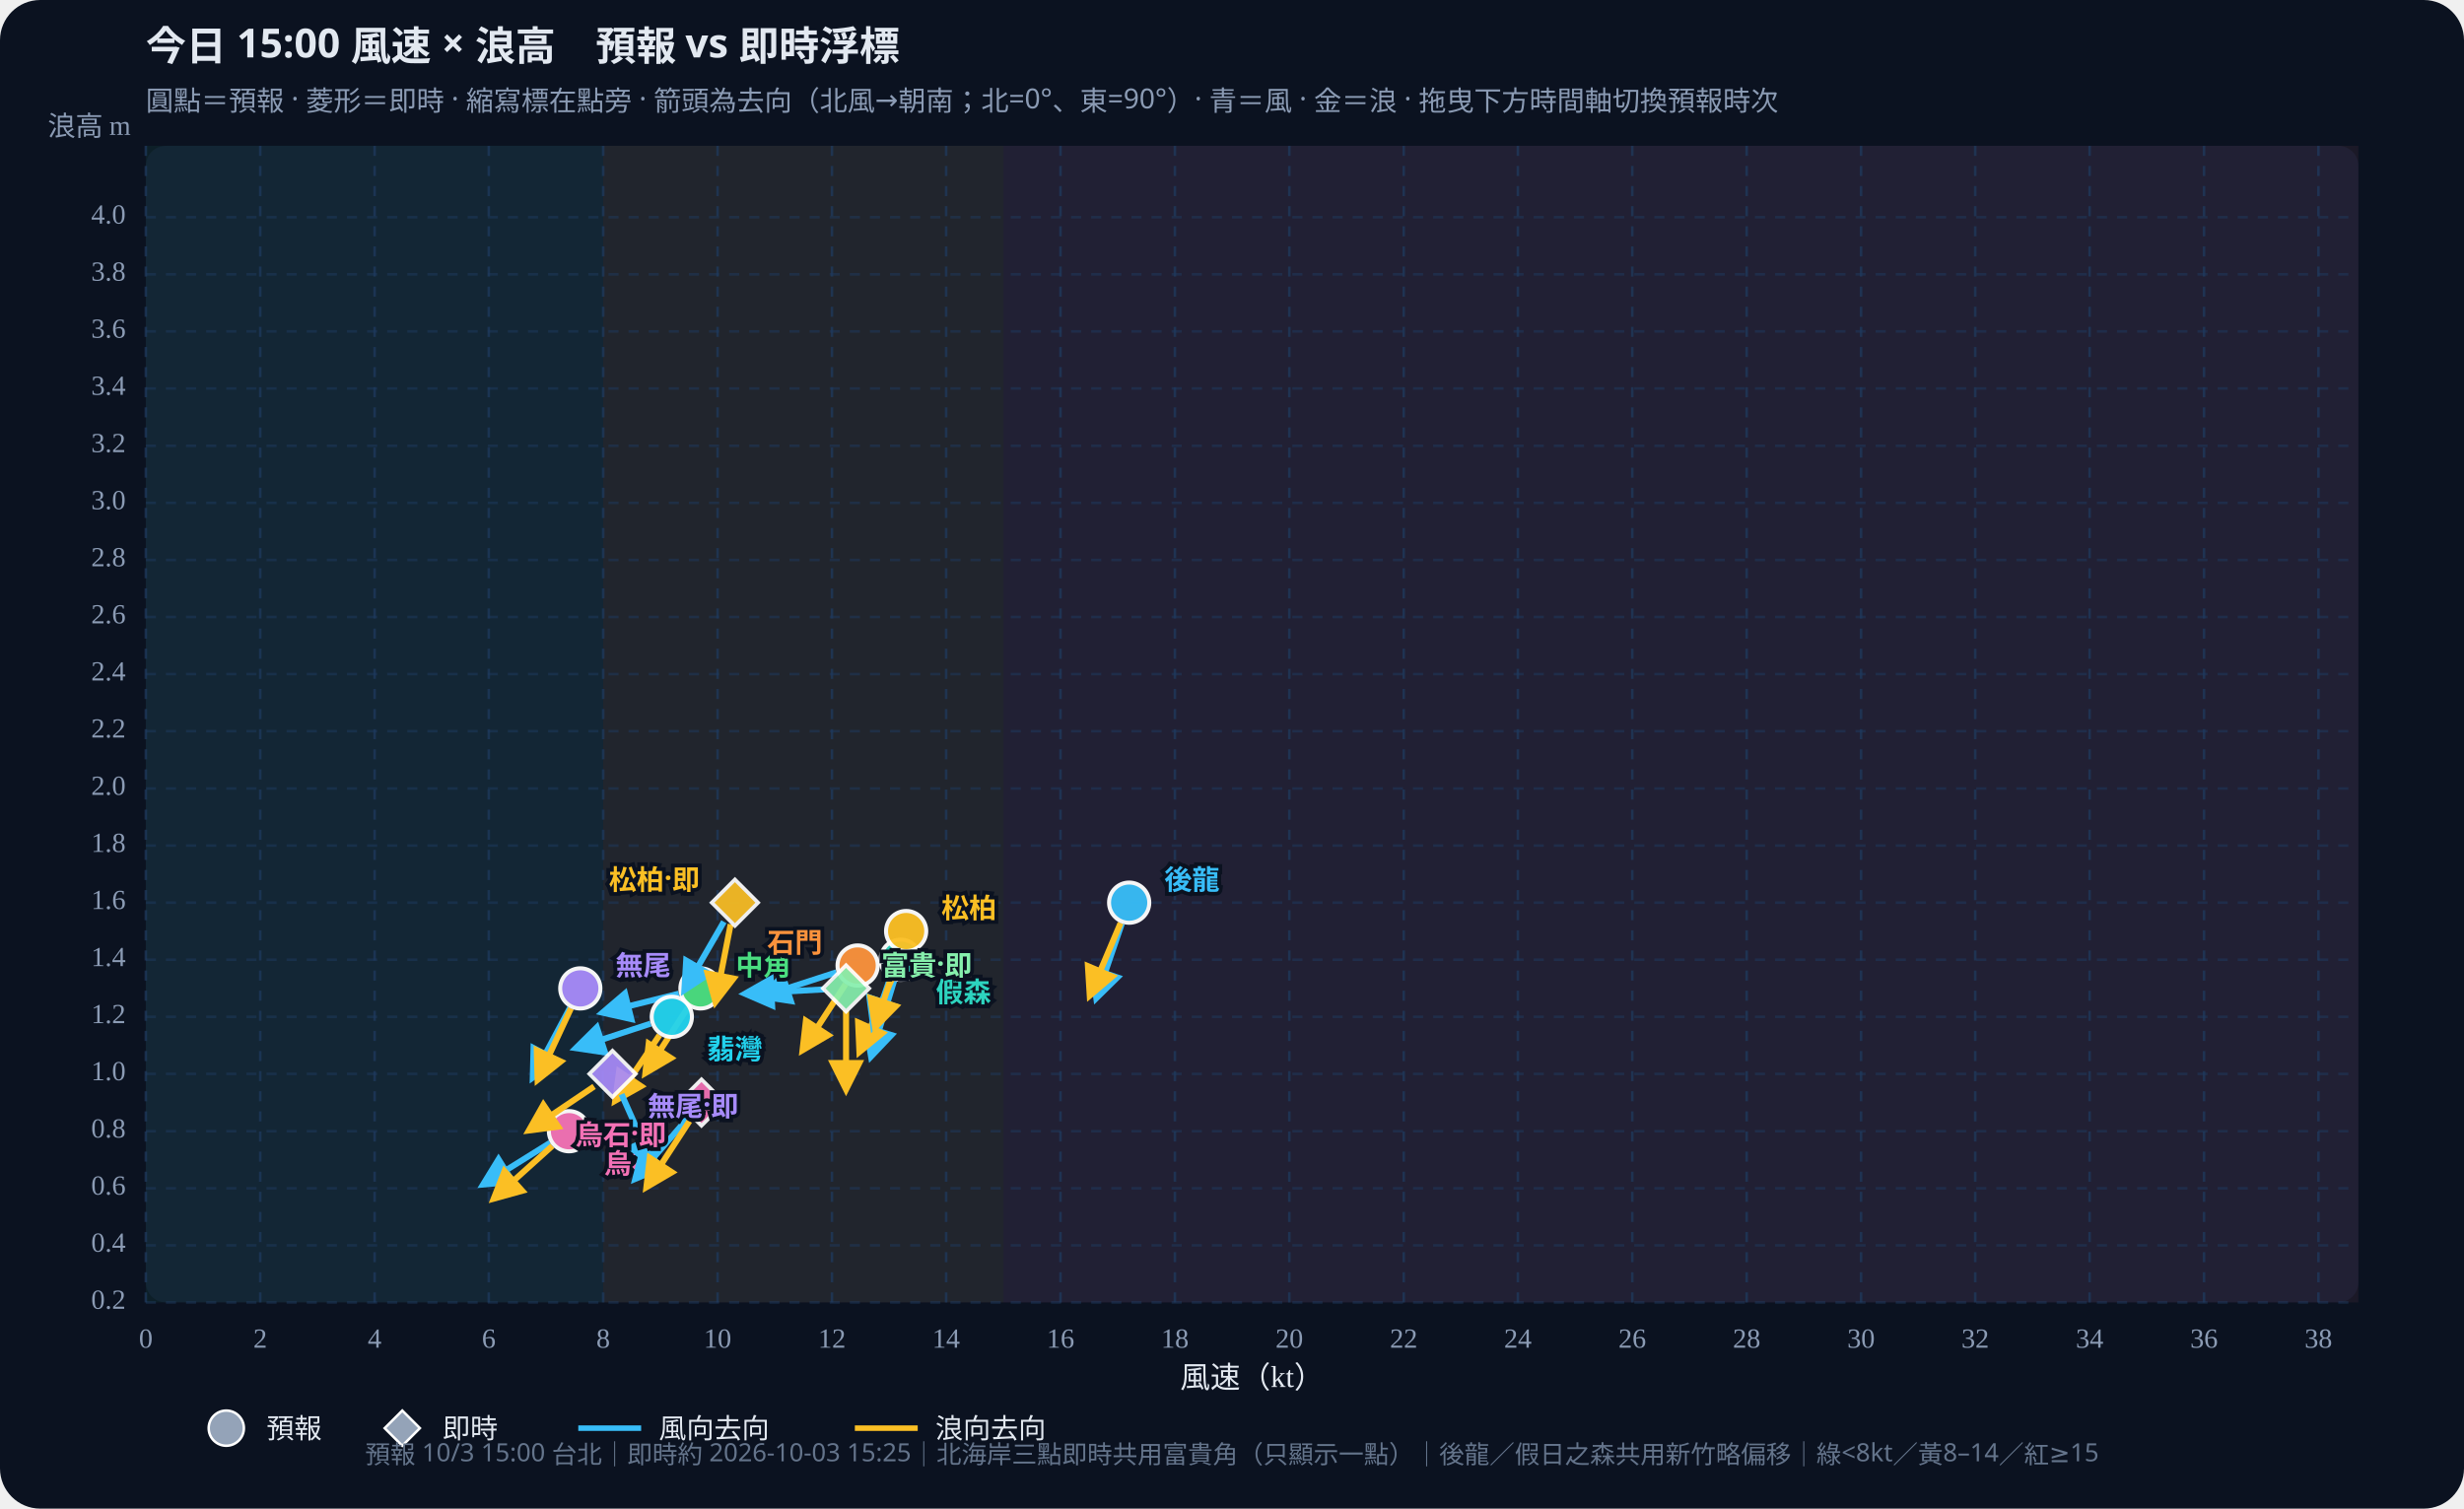
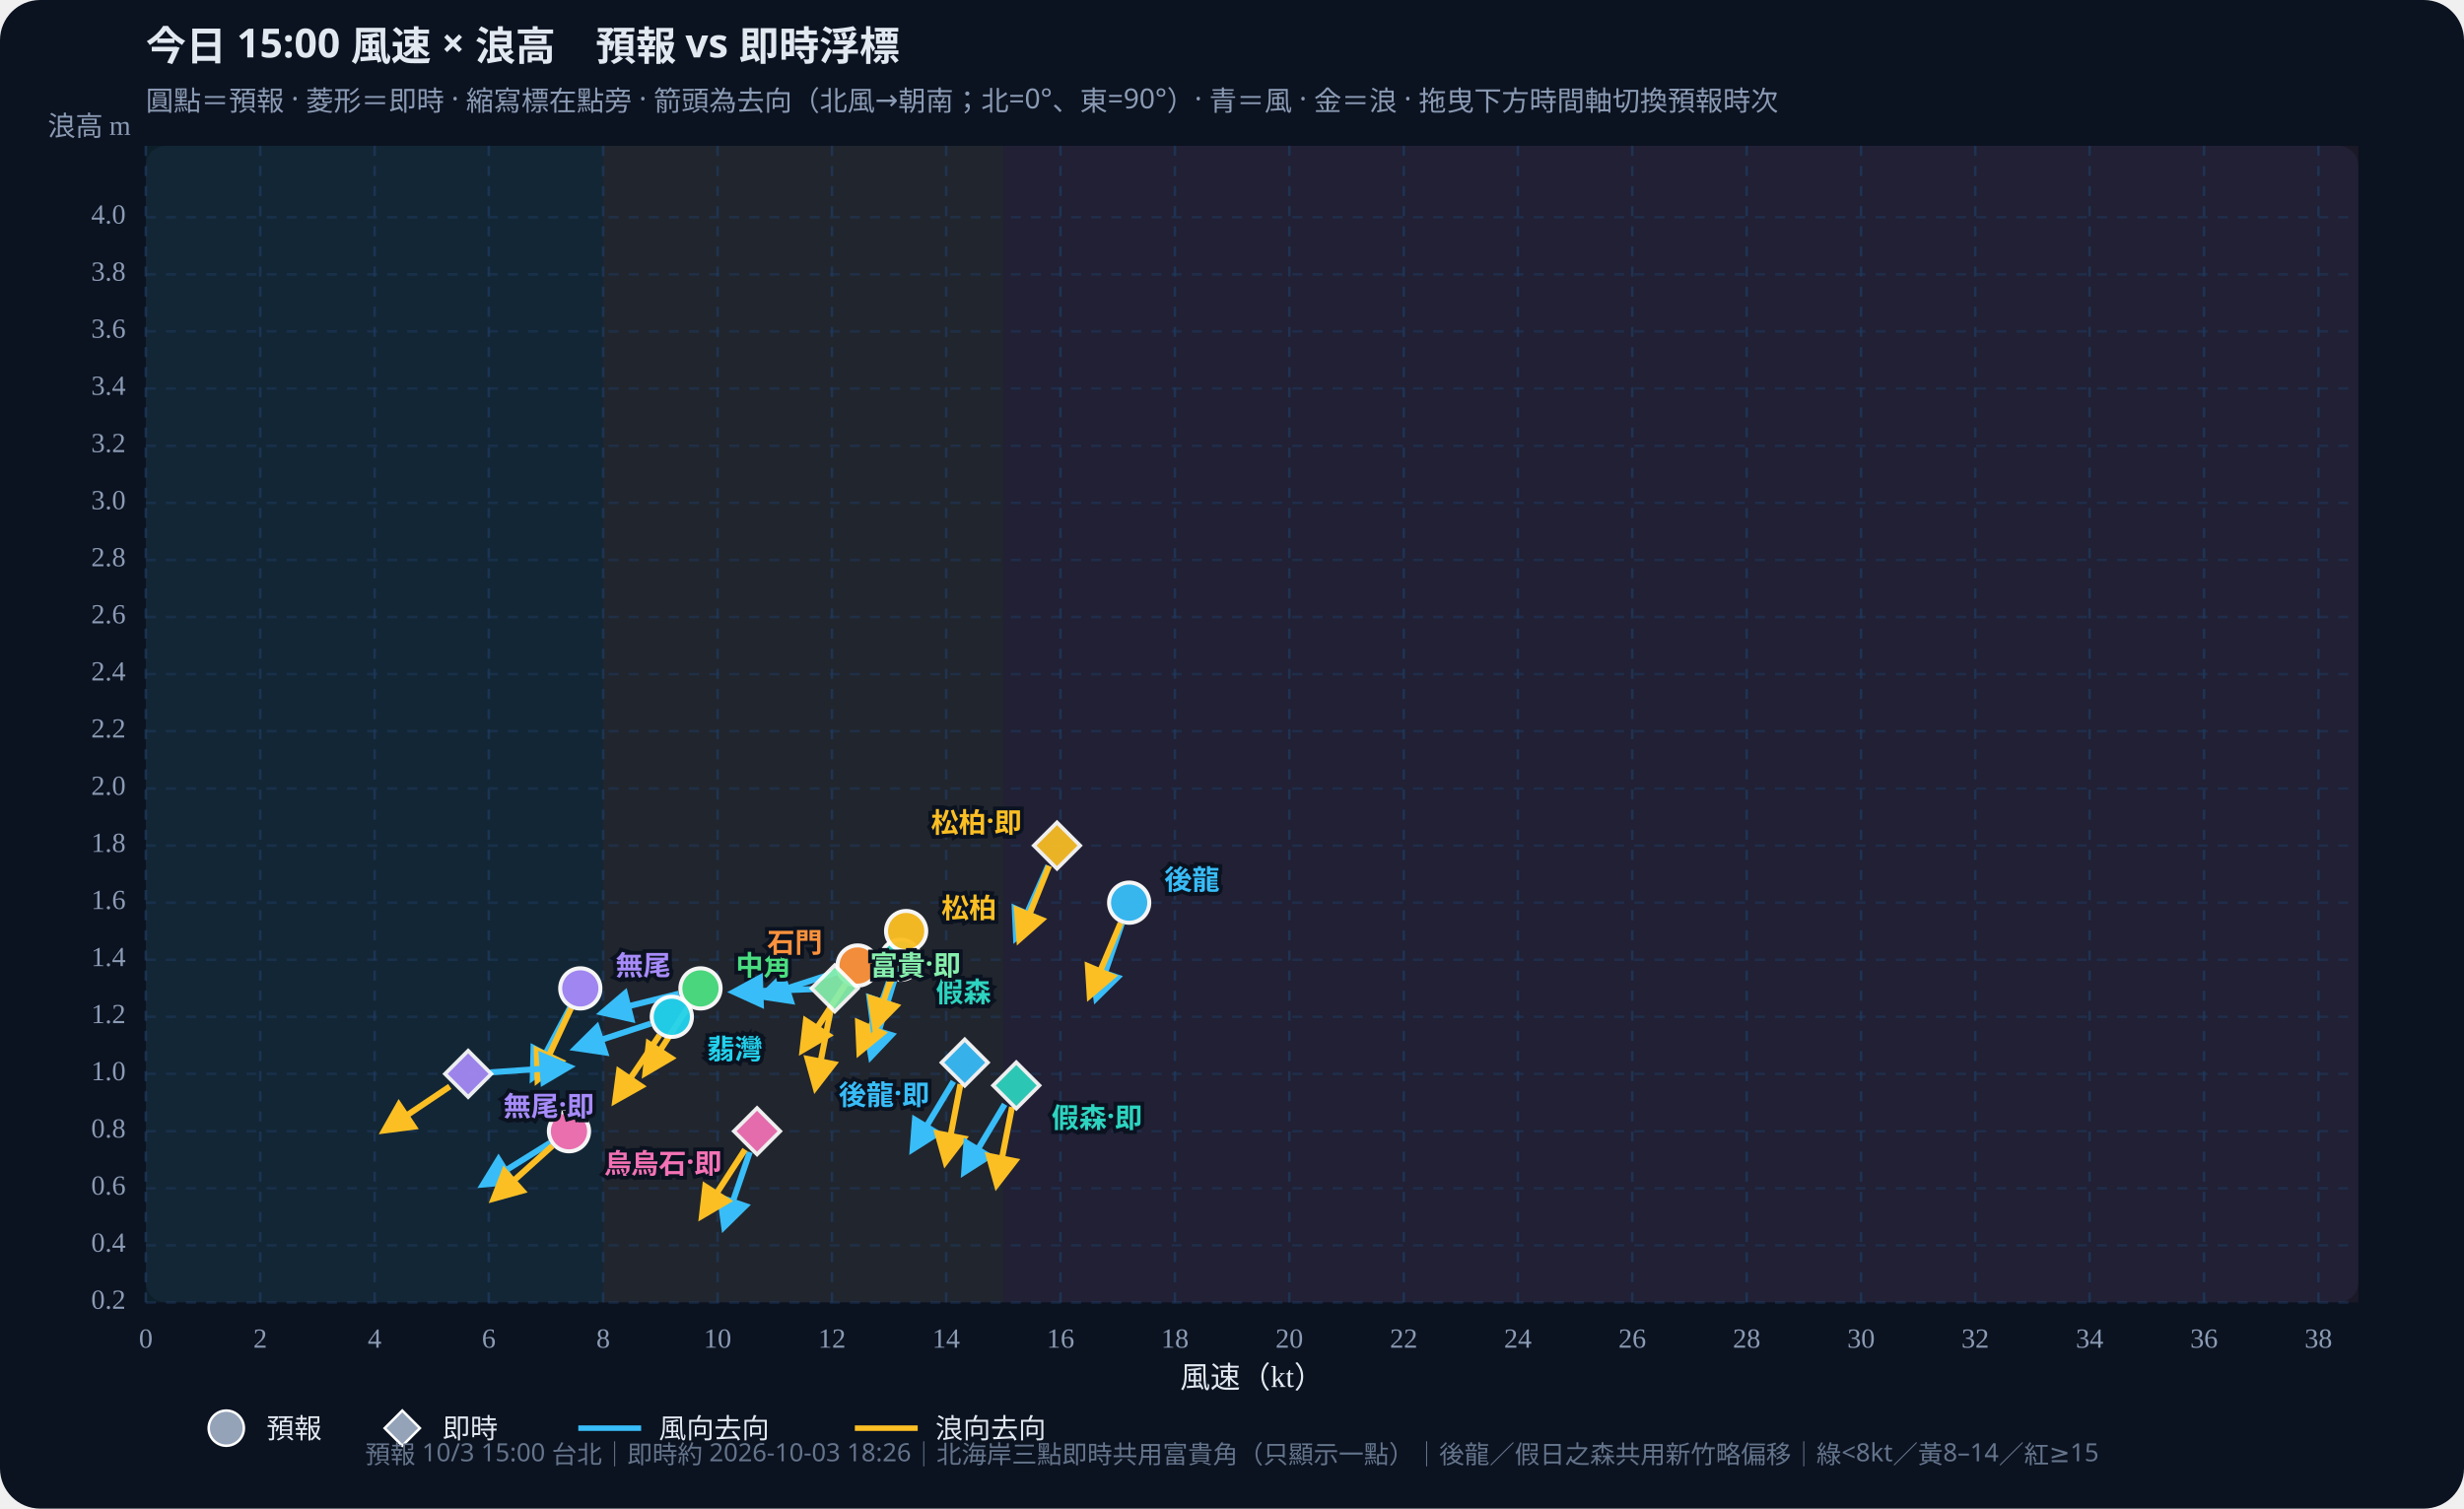
<svg xmlns="http://www.w3.org/2000/svg" id="wws-svg" viewBox="0 0 980 600" role="img" aria-label="風速與浪高散佈圖，可拖曳時間軸切換預報時次" style="width:100%;height:auto;display:block">
  <rect width="980" height="600" fill="#0b1220" rx="16" />
  <rect x="58" y="58" width="880" height="460" fill="#111a2e" rx="8" />
  <rect x="58.0" y="58" width="181.9" height="460" fill="#34d399" opacity="0.07" />
  <rect x="239.9" y="58" width="159.2" height="460" fill="#fbbf24" opacity="0.07" />
  <rect x="399.1" y="58" width="538.9" height="460" fill="#fb7185" opacity="0.07" />
  <defs>
    <marker id="arrow-38bdf8" viewBox="0 0 10 10" refX="8" refY="5" markerWidth="6" markerHeight="6" orient="auto-start-reverse">
      <path d="M0,0 L10,5 L0,10 z" fill="#38bdf8" />
    </marker>
    <marker id="arrow-fbbf24" viewBox="0 0 10 10" refX="8" refY="5" markerWidth="6" markerHeight="6" orient="auto-start-reverse">
      <path d="M0,0 L10,5 L0,10 z" fill="#fbbf24" />
    </marker>
  </defs>
  <text id="wws-title" x="58" y="24" fill="#e2e8f0" font-size="16" font-weight="700" font-family="Noto Sans TC,system-ui,sans-serif">今日 15:00 風速 × 浪高　預報 vs 即時浮標</text>
  <text x="58" y="44" fill="#8b9bb4" font-size="11" font-family="Noto Sans TC,system-ui,sans-serif">圓點＝預報 · 菱形＝即時 · 縮寫標在點旁 · 箭頭為去向（北風→朝南；北=0°、東=90°）· 青＝風 · 金＝浪 · 拖曳下方時間軸切換預報時次</text>
  <line x1="58.0" y1="58" x2="58.0" y2="518" stroke="#1e3a5f" stroke-dasharray="4 4" opacity="0.7" />
  <text x="58.0" y="536" text-anchor="middle" fill="#8b9bb4" font-size="11">0</text>
  <line x1="103.5" y1="58" x2="103.5" y2="518" stroke="#1e3a5f" stroke-dasharray="4 4" opacity="0.7" />
  <text x="103.5" y="536" text-anchor="middle" fill="#8b9bb4" font-size="11">2</text>
  <line x1="149.0" y1="58" x2="149.0" y2="518" stroke="#1e3a5f" stroke-dasharray="4 4" opacity="0.7" />
  <text x="149.0" y="536" text-anchor="middle" fill="#8b9bb4" font-size="11">4</text>
  <line x1="194.4" y1="58" x2="194.4" y2="518" stroke="#1e3a5f" stroke-dasharray="4 4" opacity="0.7" />
  <text x="194.4" y="536" text-anchor="middle" fill="#8b9bb4" font-size="11">6</text>
  <line x1="239.9" y1="58" x2="239.9" y2="518" stroke="#1e3a5f" stroke-dasharray="4 4" opacity="0.7" />
  <text x="239.9" y="536" text-anchor="middle" fill="#8b9bb4" font-size="11">8</text>
  <line x1="285.4" y1="58" x2="285.4" y2="518" stroke="#1e3a5f" stroke-dasharray="4 4" opacity="0.7" />
  <text x="285.4" y="536" text-anchor="middle" fill="#8b9bb4" font-size="11">10</text>
  <line x1="330.9" y1="58" x2="330.9" y2="518" stroke="#1e3a5f" stroke-dasharray="4 4" opacity="0.7" />
  <text x="330.9" y="536" text-anchor="middle" fill="#8b9bb4" font-size="11">12</text>
  <line x1="376.3" y1="58" x2="376.3" y2="518" stroke="#1e3a5f" stroke-dasharray="4 4" opacity="0.7" />
  <text x="376.3" y="536" text-anchor="middle" fill="#8b9bb4" font-size="11">14</text>
  <line x1="421.8" y1="58" x2="421.8" y2="518" stroke="#1e3a5f" stroke-dasharray="4 4" opacity="0.7" />
  <text x="421.8" y="536" text-anchor="middle" fill="#8b9bb4" font-size="11">16</text>
  <line x1="467.3" y1="58" x2="467.3" y2="518" stroke="#1e3a5f" stroke-dasharray="4 4" opacity="0.7" />
  <text x="467.3" y="536" text-anchor="middle" fill="#8b9bb4" font-size="11">18</text>
  <line x1="512.8" y1="58" x2="512.8" y2="518" stroke="#1e3a5f" stroke-dasharray="4 4" opacity="0.7" />
  <text x="512.8" y="536" text-anchor="middle" fill="#8b9bb4" font-size="11">20</text>
  <line x1="558.3" y1="58" x2="558.3" y2="518" stroke="#1e3a5f" stroke-dasharray="4 4" opacity="0.7" />
  <text x="558.3" y="536" text-anchor="middle" fill="#8b9bb4" font-size="11">22</text>
  <line x1="603.7" y1="58" x2="603.7" y2="518" stroke="#1e3a5f" stroke-dasharray="4 4" opacity="0.7" />
  <text x="603.7" y="536" text-anchor="middle" fill="#8b9bb4" font-size="11">24</text>
  <line x1="649.2" y1="58" x2="649.2" y2="518" stroke="#1e3a5f" stroke-dasharray="4 4" opacity="0.7" />
  <text x="649.2" y="536" text-anchor="middle" fill="#8b9bb4" font-size="11">26</text>
  <line x1="694.7" y1="58" x2="694.7" y2="518" stroke="#1e3a5f" stroke-dasharray="4 4" opacity="0.7" />
  <text x="694.7" y="536" text-anchor="middle" fill="#8b9bb4" font-size="11">28</text>
  <line x1="740.2" y1="58" x2="740.2" y2="518" stroke="#1e3a5f" stroke-dasharray="4 4" opacity="0.7" />
  <text x="740.2" y="536" text-anchor="middle" fill="#8b9bb4" font-size="11">30</text>
  <line x1="785.6" y1="58" x2="785.6" y2="518" stroke="#1e3a5f" stroke-dasharray="4 4" opacity="0.7" />
  <text x="785.6" y="536" text-anchor="middle" fill="#8b9bb4" font-size="11">32</text>
  <line x1="831.1" y1="58" x2="831.1" y2="518" stroke="#1e3a5f" stroke-dasharray="4 4" opacity="0.7" />
  <text x="831.1" y="536" text-anchor="middle" fill="#8b9bb4" font-size="11">34</text>
  <line x1="876.6" y1="58" x2="876.6" y2="518" stroke="#1e3a5f" stroke-dasharray="4 4" opacity="0.7" />
  <text x="876.6" y="536" text-anchor="middle" fill="#8b9bb4" font-size="11">36</text>
  <line x1="922.1" y1="58" x2="922.1" y2="518" stroke="#1e3a5f" stroke-dasharray="4 4" opacity="0.7" />
  <text x="922.1" y="536" text-anchor="middle" fill="#8b9bb4" font-size="11">38</text>
  <line x1="58" y1="518.0" x2="938" y2="518.0" stroke="#1e3a5f" stroke-dasharray="4 4" opacity="0.5" />
  <text x="50" y="518.0" text-anchor="end" dominant-baseline="middle" fill="#8b9bb4" font-size="11">0.2</text>
  <line x1="58" y1="495.3" x2="938" y2="495.3" stroke="#1e3a5f" stroke-dasharray="4 4" opacity="0.5" />
  <text x="50" y="495.3" text-anchor="end" dominant-baseline="middle" fill="#8b9bb4" font-size="11">0.4</text>
  <line x1="58" y1="472.6" x2="938" y2="472.6" stroke="#1e3a5f" stroke-dasharray="4 4" opacity="0.5" />
  <text x="50" y="472.6" text-anchor="end" dominant-baseline="middle" fill="#8b9bb4" font-size="11">0.6</text>
  <line x1="58" y1="449.9" x2="938" y2="449.9" stroke="#1e3a5f" stroke-dasharray="4 4" opacity="0.5" />
  <text x="50" y="449.9" text-anchor="end" dominant-baseline="middle" fill="#8b9bb4" font-size="11">0.8</text>
  <line x1="58" y1="427.1" x2="938" y2="427.1" stroke="#1e3a5f" stroke-dasharray="4 4" opacity="0.5" />
  <text x="50" y="427.1" text-anchor="end" dominant-baseline="middle" fill="#8b9bb4" font-size="11">1.0</text>
  <line x1="58" y1="404.4" x2="938" y2="404.4" stroke="#1e3a5f" stroke-dasharray="4 4" opacity="0.5" />
  <text x="50" y="404.4" text-anchor="end" dominant-baseline="middle" fill="#8b9bb4" font-size="11">1.2</text>
  <line x1="58" y1="381.7" x2="938" y2="381.7" stroke="#1e3a5f" stroke-dasharray="4 4" opacity="0.5" />
  <text x="50" y="381.7" text-anchor="end" dominant-baseline="middle" fill="#8b9bb4" font-size="11">1.4</text>
  <line x1="58" y1="359.0" x2="938" y2="359.0" stroke="#1e3a5f" stroke-dasharray="4 4" opacity="0.5" />
  <text x="50" y="359.0" text-anchor="end" dominant-baseline="middle" fill="#8b9bb4" font-size="11">1.6</text>
  <line x1="58" y1="336.3" x2="938" y2="336.3" stroke="#1e3a5f" stroke-dasharray="4 4" opacity="0.5" />
  <text x="50" y="336.3" text-anchor="end" dominant-baseline="middle" fill="#8b9bb4" font-size="11">1.8</text>
  <line x1="58" y1="313.6" x2="938" y2="313.6" stroke="#1e3a5f" stroke-dasharray="4 4" opacity="0.5" />
  <text x="50" y="313.6" text-anchor="end" dominant-baseline="middle" fill="#8b9bb4" font-size="11">2.0</text>
  <line x1="58" y1="290.8" x2="938" y2="290.8" stroke="#1e3a5f" stroke-dasharray="4 4" opacity="0.5" />
  <text x="50" y="290.8" text-anchor="end" dominant-baseline="middle" fill="#8b9bb4" font-size="11">2.2</text>
  <line x1="58" y1="268.1" x2="938" y2="268.1" stroke="#1e3a5f" stroke-dasharray="4 4" opacity="0.5" />
  <text x="50" y="268.1" text-anchor="end" dominant-baseline="middle" fill="#8b9bb4" font-size="11">2.4</text>
  <line x1="58" y1="245.4" x2="938" y2="245.4" stroke="#1e3a5f" stroke-dasharray="4 4" opacity="0.5" />
  <text x="50" y="245.4" text-anchor="end" dominant-baseline="middle" fill="#8b9bb4" font-size="11">2.6</text>
  <line x1="58" y1="222.7" x2="938" y2="222.7" stroke="#1e3a5f" stroke-dasharray="4 4" opacity="0.5" />
  <text x="50" y="222.7" text-anchor="end" dominant-baseline="middle" fill="#8b9bb4" font-size="11">2.8</text>
  <line x1="58" y1="200.0" x2="938" y2="200.0" stroke="#1e3a5f" stroke-dasharray="4 4" opacity="0.5" />
  <text x="50" y="200.0" text-anchor="end" dominant-baseline="middle" fill="#8b9bb4" font-size="11">3.0</text>
  <line x1="58" y1="177.3" x2="938" y2="177.3" stroke="#1e3a5f" stroke-dasharray="4 4" opacity="0.5" />
  <text x="50" y="177.3" text-anchor="end" dominant-baseline="middle" fill="#8b9bb4" font-size="11">3.2</text>
  <line x1="58" y1="154.5" x2="938" y2="154.5" stroke="#1e3a5f" stroke-dasharray="4 4" opacity="0.5" />
  <text x="50" y="154.5" text-anchor="end" dominant-baseline="middle" fill="#8b9bb4" font-size="11">3.4</text>
  <line x1="58" y1="131.8" x2="938" y2="131.8" stroke="#1e3a5f" stroke-dasharray="4 4" opacity="0.5" />
  <text x="50" y="131.8" text-anchor="end" dominant-baseline="middle" fill="#8b9bb4" font-size="11">3.6</text>
  <line x1="58" y1="109.1" x2="938" y2="109.1" stroke="#1e3a5f" stroke-dasharray="4 4" opacity="0.5" />
  <text x="50" y="109.1" text-anchor="end" dominant-baseline="middle" fill="#8b9bb4" font-size="11">3.8</text>
  <line x1="58" y1="86.4" x2="938" y2="86.4" stroke="#1e3a5f" stroke-dasharray="4 4" opacity="0.5" />
  <text x="50" y="86.4" text-anchor="end" dominant-baseline="middle" fill="#8b9bb4" font-size="11">4.0</text>
  <text x="498" y="552" text-anchor="middle" fill="#e2e8f0" font-size="12">風速（kt）</text>
  <text x="52" y="54" text-anchor="end" fill="#8b9bb4" font-size="11">浪高 m</text>
  <g id="wws-forecast-layer">
    <line x1="446.2" y1="367.3" x2="436.1" y2="396.8" stroke="#38bdf8" stroke-width="2.4" marker-end="url(#arrow-38bdf8)" />
    <line x1="445.7" y1="367.1" x2="433.5" y2="395.8" stroke="#fbbf24" stroke-width="2.4" marker-end="url(#arrow-fbbf24)" />
    <circle cx="449.1" cy="359.0" r="8.0" fill="#38bdf8" stroke="#fff" stroke-width="1.6" opacity="0.95" />
    <line x1="355.6" y1="390.1" x2="346.5" y2="420.0" stroke="#38bdf8" stroke-width="2.4" marker-end="url(#arrow-38bdf8)" />
    <line x1="354.6" y1="389.7" x2="341.9" y2="418.2" stroke="#fbbf24" stroke-width="2.4" marker-end="url(#arrow-fbbf24)" />
    <circle cx="358.2" cy="381.7" r="8.0" fill="#2dd4bf" stroke="#fff" stroke-width="1.6" opacity="0.95" />
    <line x1="357.6" y1="378.7" x2="347.4" y2="408.2" stroke="#38bdf8" stroke-width="2.4" marker-end="url(#arrow-38bdf8)" />
    <line x1="357.7" y1="378.7" x2="348.1" y2="408.4" stroke="#fbbf24" stroke-width="2.4" marker-end="url(#arrow-fbbf24)" />
    <circle cx="360.4" cy="370.3" r="8.0" fill="#fbbf24" stroke="#fff" stroke-width="1.6" opacity="0.95" />
    <line x1="270.0" y1="395.2" x2="239.8" y2="402.7" stroke="#38bdf8" stroke-width="2.4" marker-end="url(#arrow-38bdf8)" />
    <line x1="273.8" y1="400.4" x2="256.8" y2="426.6" stroke="#fbbf24" stroke-width="2.4" marker-end="url(#arrow-fbbf24)" />
    <circle cx="278.6" cy="393.1" r="8.0" fill="#4ade80" stroke="#fff" stroke-width="1.6" opacity="0.95" />
    <line x1="258.8" y1="407.1" x2="229.2" y2="416.8" stroke="#38bdf8" stroke-width="2.4" marker-end="url(#arrow-38bdf8)" />
    <line x1="262.3" y1="411.7" x2="244.8" y2="437.6" stroke="#fbbf24" stroke-width="2.4" marker-end="url(#arrow-fbbf24)" />
    <circle cx="267.2" cy="404.4" r="8.0" fill="#22d3ee" stroke="#fff" stroke-width="1.6" opacity="0.95" />
    <line x1="332.7" y1="386.7" x2="303.1" y2="396.3" stroke="#38bdf8" stroke-width="2.4" marker-end="url(#arrow-38bdf8)" />
    <line x1="336.3" y1="391.4" x2="319.3" y2="417.5" stroke="#fbbf24" stroke-width="2.4" marker-end="url(#arrow-fbbf24)" />
    <circle cx="341.1" cy="384.0" r="8.0" fill="#fb923c" stroke="#fff" stroke-width="1.6" opacity="0.95" />
    <line x1="226.7" y1="400.8" x2="212.0" y2="428.4" stroke="#38bdf8" stroke-width="2.4" marker-end="url(#arrow-38bdf8)" />
    <line x1="227.1" y1="401.0" x2="213.9" y2="429.3" stroke="#fbbf24" stroke-width="2.4" marker-end="url(#arrow-fbbf24)" />
    <circle cx="230.8" cy="393.1" r="8.0" fill="#a78bfa" stroke="#fff" stroke-width="1.6" opacity="0.95" />
    <line x1="218.8" y1="454.5" x2="192.3" y2="471.0" stroke="#38bdf8" stroke-width="2.4" marker-end="url(#arrow-38bdf8)" />
    <line x1="219.7" y1="455.7" x2="196.5" y2="476.6" stroke="#fbbf24" stroke-width="2.4" marker-end="url(#arrow-fbbf24)" />
    <circle cx="226.3" cy="449.9" r="8.0" fill="#f472b6" stroke="#fff" stroke-width="1.6" opacity="0.95" />
    <text x="463.1" y="349.0" text-anchor="start" dominant-baseline="central" fill="#38bdf8" font-size="11" font-weight="700" font-family="Noto Sans TC,system-ui,sans-serif" stroke="#0b1220" stroke-width="3" paint-order="stroke">後龍</text>
    <text x="372.2" y="393.7" text-anchor="start" dominant-baseline="central" fill="#2dd4bf" font-size="11" font-weight="700" font-family="Noto Sans TC,system-ui,sans-serif" stroke="#0b1220" stroke-width="3" paint-order="stroke">假森</text>
    <text x="374.4" y="360.3" text-anchor="start" dominant-baseline="central" fill="#fbbf24" font-size="11" font-weight="700" font-family="Noto Sans TC,system-ui,sans-serif" stroke="#0b1220" stroke-width="3" paint-order="stroke">松柏</text>
    <text x="292.6" y="383.1" text-anchor="start" dominant-baseline="central" fill="#4ade80" font-size="11" font-weight="700" font-family="Noto Sans TC,system-ui,sans-serif" stroke="#0b1220" stroke-width="3" paint-order="stroke">中角</text>
    <text x="281.2" y="416.4" text-anchor="start" dominant-baseline="central" fill="#22d3ee" font-size="11" font-weight="700" font-family="Noto Sans TC,system-ui,sans-serif" stroke="#0b1220" stroke-width="3" paint-order="stroke">翡灣</text>
    <text x="327.1" y="374.0" text-anchor="end" dominant-baseline="central" fill="#fb923c" font-size="11" font-weight="700" font-family="Noto Sans TC,system-ui,sans-serif" stroke="#0b1220" stroke-width="3" paint-order="stroke">石門</text>
    <text x="244.8" y="383.1" text-anchor="start" dominant-baseline="central" fill="#a78bfa" font-size="11" font-weight="700" font-family="Noto Sans TC,system-ui,sans-serif" stroke="#0b1220" stroke-width="3" paint-order="stroke">無尾</text>
    <text x="240.3" y="461.9" text-anchor="start" dominant-baseline="central" fill="#f472b6" font-size="11" font-weight="700" font-family="Noto Sans TC,system-ui,sans-serif" stroke="#0b1220" stroke-width="3" paint-order="stroke">烏石</text>
  </g>
  <g id="wws-live-layer">
-     <line x1="287.9" y1="366.6" x2="272.3" y2="393.6" stroke="#38bdf8" stroke-width="2.4" marker-end="url(#arrow-38bdf8)" />
-     <line x1="290.6" y1="367.6" x2="284.6" y2="398.3" stroke="#fbbf24" stroke-width="2.4" marker-end="url(#arrow-fbbf24)" />
-     <polygon points="292.3,349.8 301.5,359.0 292.3,368.2 283.1,359.0" fill="#fbbf24" stroke="#fff" stroke-width="1.5" opacity="0.92" />
-     <line x1="327.7" y1="393.5" x2="296.5" y2="395.2" stroke="#38bdf8" stroke-width="2.4" marker-end="url(#arrow-38bdf8)" />
-     <line x1="336.5" y1="401.9" x2="336.5" y2="433.1" stroke="#fbbf24" stroke-width="2.4" marker-end="url(#arrow-fbbf24)" />
-     <polygon points="336.5,383.9 345.7,393.1 336.5,402.3 327.3,393.1" fill="#86efac" stroke="#fff" stroke-width="1.5" opacity="0.92" />
-     <line x1="247.2" y1="435.2" x2="259.9" y2="463.7" stroke="#38bdf8" stroke-width="2.4" marker-end="url(#arrow-38bdf8)" />
-     <line x1="236.3" y1="432.1" x2="210.5" y2="449.5" stroke="#fbbf24" stroke-width="2.4" marker-end="url(#arrow-fbbf24)" />
-     <polygon points="243.6,417.9 252.8,427.1 243.6,436.3 234.4,427.1" fill="#a78bfa" stroke="#fff" stroke-width="1.5" opacity="0.92" />
-     <line x1="273.2" y1="445.1" x2="252.8" y2="468.7" stroke="#38bdf8" stroke-width="2.4" marker-end="url(#arrow-38bdf8)" />
-     <line x1="274.2" y1="445.9" x2="257.2" y2="472.0" stroke="#fbbf24" stroke-width="2.4" marker-end="url(#arrow-fbbf24)" />
-     <polygon points="279.0,429.3 288.2,438.5 279.0,447.7 269.8,438.5" fill="#f472b6" stroke="#fff" stroke-width="1.5" opacity="0.92" />
-     <text x="278.3" y="349.0" text-anchor="end" dominant-baseline="central" fill="#fbbf24" font-size="11" font-weight="700" font-family="Noto Sans TC,system-ui,sans-serif" stroke="#0b1220" stroke-width="3" paint-order="stroke">松柏·即</text>
-     <text x="350.5" y="383.1" text-anchor="start" dominant-baseline="central" fill="#86efac" font-size="11" font-weight="700" font-family="Noto Sans TC,system-ui,sans-serif" stroke="#0b1220" stroke-width="3" paint-order="stroke">富貴·即</text>
-     <text x="257.6" y="439.1" text-anchor="start" dominant-baseline="central" fill="#a78bfa" font-size="11" font-weight="700" font-family="Noto Sans TC,system-ui,sans-serif" stroke="#0b1220" stroke-width="3" paint-order="stroke">無尾·即</text>
-     <text x="265.0" y="450.5" text-anchor="end" dominant-baseline="central" fill="#f472b6" font-size="11" font-weight="700" font-family="Noto Sans TC,system-ui,sans-serif" stroke="#0b1220" stroke-width="3" paint-order="stroke">烏石·即</text>
+     <line x1="379.2" y1="430.1" x2="363.1" y2="456.9" stroke="#38bdf8" stroke-width="2.4" marker-end="url(#arrow-38bdf8)" />
+     <line x1="382.0" y1="431.2" x2="376.1" y2="461.9" stroke="#fbbf24" stroke-width="2.4" marker-end="url(#arrow-fbbf24)" />
+     <polygon points="383.7,413.4 392.9,422.6 383.7,431.8 374.5,422.6" fill="#38bdf8" stroke="#fff" stroke-width="1.5" opacity="0.92" />
+     <line x1="399.6" y1="439.2" x2="383.6" y2="466.0" stroke="#38bdf8" stroke-width="2.4" marker-end="url(#arrow-38bdf8)" />
+     <line x1="402.5" y1="440.3" x2="396.5" y2="470.9" stroke="#fbbf24" stroke-width="2.4" marker-end="url(#arrow-fbbf24)" />
+     <polygon points="404.2,422.5 413.4,431.7 404.2,440.9 395.0,431.7" fill="#2dd4bf" stroke="#fff" stroke-width="1.5" opacity="0.92" />
+     <line x1="416.9" y1="344.3" x2="404.2" y2="372.8" stroke="#38bdf8" stroke-width="2.4" marker-end="url(#arrow-38bdf8)" />
+     <line x1="417.2" y1="344.4" x2="405.5" y2="373.4" stroke="#fbbf24" stroke-width="2.4" marker-end="url(#arrow-fbbf24)" />
+     <polygon points="420.4,327.1 429.6,336.3 420.4,345.5 411.2,336.3" fill="#fbbf24" stroke="#fff" stroke-width="1.5" opacity="0.92" />
+     <line x1="323.3" y1="393.4" x2="292.1" y2="394.5" stroke="#38bdf8" stroke-width="2.4" marker-end="url(#arrow-38bdf8)" />
+     <line x1="330.4" y1="401.7" x2="324.4" y2="432.3" stroke="#fbbf24" stroke-width="2.4" marker-end="url(#arrow-fbbf24)" />
+     <polygon points="332.0,383.9 341.2,393.1 332.0,402.3 322.8,393.1" fill="#86efac" stroke="#fff" stroke-width="1.5" opacity="0.92" />
+     <line x1="195.0" y1="426.5" x2="226.1" y2="424.3" stroke="#38bdf8" stroke-width="2.4" marker-end="url(#arrow-38bdf8)" />
+     <line x1="178.9" y1="432.1" x2="153.0" y2="449.5" stroke="#fbbf24" stroke-width="2.4" marker-end="url(#arrow-fbbf24)" />
+     <polygon points="186.2,417.9 195.4,427.1 186.2,436.3 177.0,427.1" fill="#a78bfa" stroke="#fff" stroke-width="1.5" opacity="0.92" />
+     <line x1="298.2" y1="458.2" x2="288.1" y2="487.7" stroke="#38bdf8" stroke-width="2.4" marker-end="url(#arrow-38bdf8)" />
+     <line x1="296.3" y1="457.2" x2="279.3" y2="483.4" stroke="#fbbf24" stroke-width="2.4" marker-end="url(#arrow-fbbf24)" />
+     <polygon points="301.1,440.7 310.3,449.9 301.1,459.1 291.9,449.9" fill="#f472b6" stroke="#fff" stroke-width="1.5" opacity="0.92" />
+     <text x="369.7" y="434.6" text-anchor="end" dominant-baseline="central" fill="#38bdf8" font-size="11" font-weight="700" font-family="Noto Sans TC,system-ui,sans-serif" stroke="#0b1220" stroke-width="3" paint-order="stroke">後龍·即</text>
+     <text x="418.2" y="443.7" text-anchor="start" dominant-baseline="central" fill="#2dd4bf" font-size="11" font-weight="700" font-family="Noto Sans TC,system-ui,sans-serif" stroke="#0b1220" stroke-width="3" paint-order="stroke">假森·即</text>
+     <text x="406.4" y="326.3" text-anchor="end" dominant-baseline="central" fill="#fbbf24" font-size="11" font-weight="700" font-family="Noto Sans TC,system-ui,sans-serif" stroke="#0b1220" stroke-width="3" paint-order="stroke">松柏·即</text>
+     <text x="346.0" y="383.1" text-anchor="start" dominant-baseline="central" fill="#86efac" font-size="11" font-weight="700" font-family="Noto Sans TC,system-ui,sans-serif" stroke="#0b1220" stroke-width="3" paint-order="stroke">富貴·即</text>
+     <text x="200.2" y="439.1" text-anchor="start" dominant-baseline="central" fill="#a78bfa" font-size="11" font-weight="700" font-family="Noto Sans TC,system-ui,sans-serif" stroke="#0b1220" stroke-width="3" paint-order="stroke">無尾·即</text>
+     <text x="287.1" y="461.9" text-anchor="end" dominant-baseline="central" fill="#f472b6" font-size="11" font-weight="700" font-family="Noto Sans TC,system-ui,sans-serif" stroke="#0b1220" stroke-width="3" paint-order="stroke">烏石·即</text>
  </g>
  <circle cx="90" cy="568" r="7" fill="#94a3b8" stroke="#fff" />
  <text x="106" y="572" fill="#e2e8f0" font-size="11" font-family="Noto Sans TC,system-ui,sans-serif">預報</text>
  <polygon points="160,561 167,568 160,575 153,568" fill="#94a3b8" stroke="#fff" />
  <text x="176" y="572" fill="#e2e8f0" font-size="11" font-family="Noto Sans TC,system-ui,sans-serif">即時</text>
  <line x1="230" y1="568" x2="255" y2="568" stroke="#38bdf8" stroke-width="2.2" />
  <text x="262" y="572" fill="#e2e8f0" font-size="11" font-family="Noto Sans TC,system-ui,sans-serif">風向去向</text>
  <line x1="340" y1="568" x2="365" y2="568" stroke="#fbbf24" stroke-width="2.2" />
  <text x="372" y="572" fill="#e2e8f0" font-size="11" font-family="Noto Sans TC,system-ui,sans-serif">浪向去向</text>
-   <text id="wws-foot" x="490" y="582" text-anchor="middle" fill="#64748b" font-size="10" font-family="Noto Sans TC,system-ui,sans-serif">預報 10/3 15:00 台北｜即時約 2026-10-03 15:25｜北海岸三點即時共用富貴角（只顯示一點）｜後龍／假日之森共用新竹略偏移｜綠&lt;8kt／黃8–14／紅≥15</text>
+   <text id="wws-foot" x="490" y="582" text-anchor="middle" fill="#64748b" font-size="10" font-family="Noto Sans TC,system-ui,sans-serif">預報 10/3 15:00 台北｜即時約 2026-10-03 18:26｜北海岸三點即時共用富貴角（只顯示一點）｜後龍／假日之森共用新竹略偏移｜綠&lt;8kt／黃8–14／紅≥15</text>
</svg>
